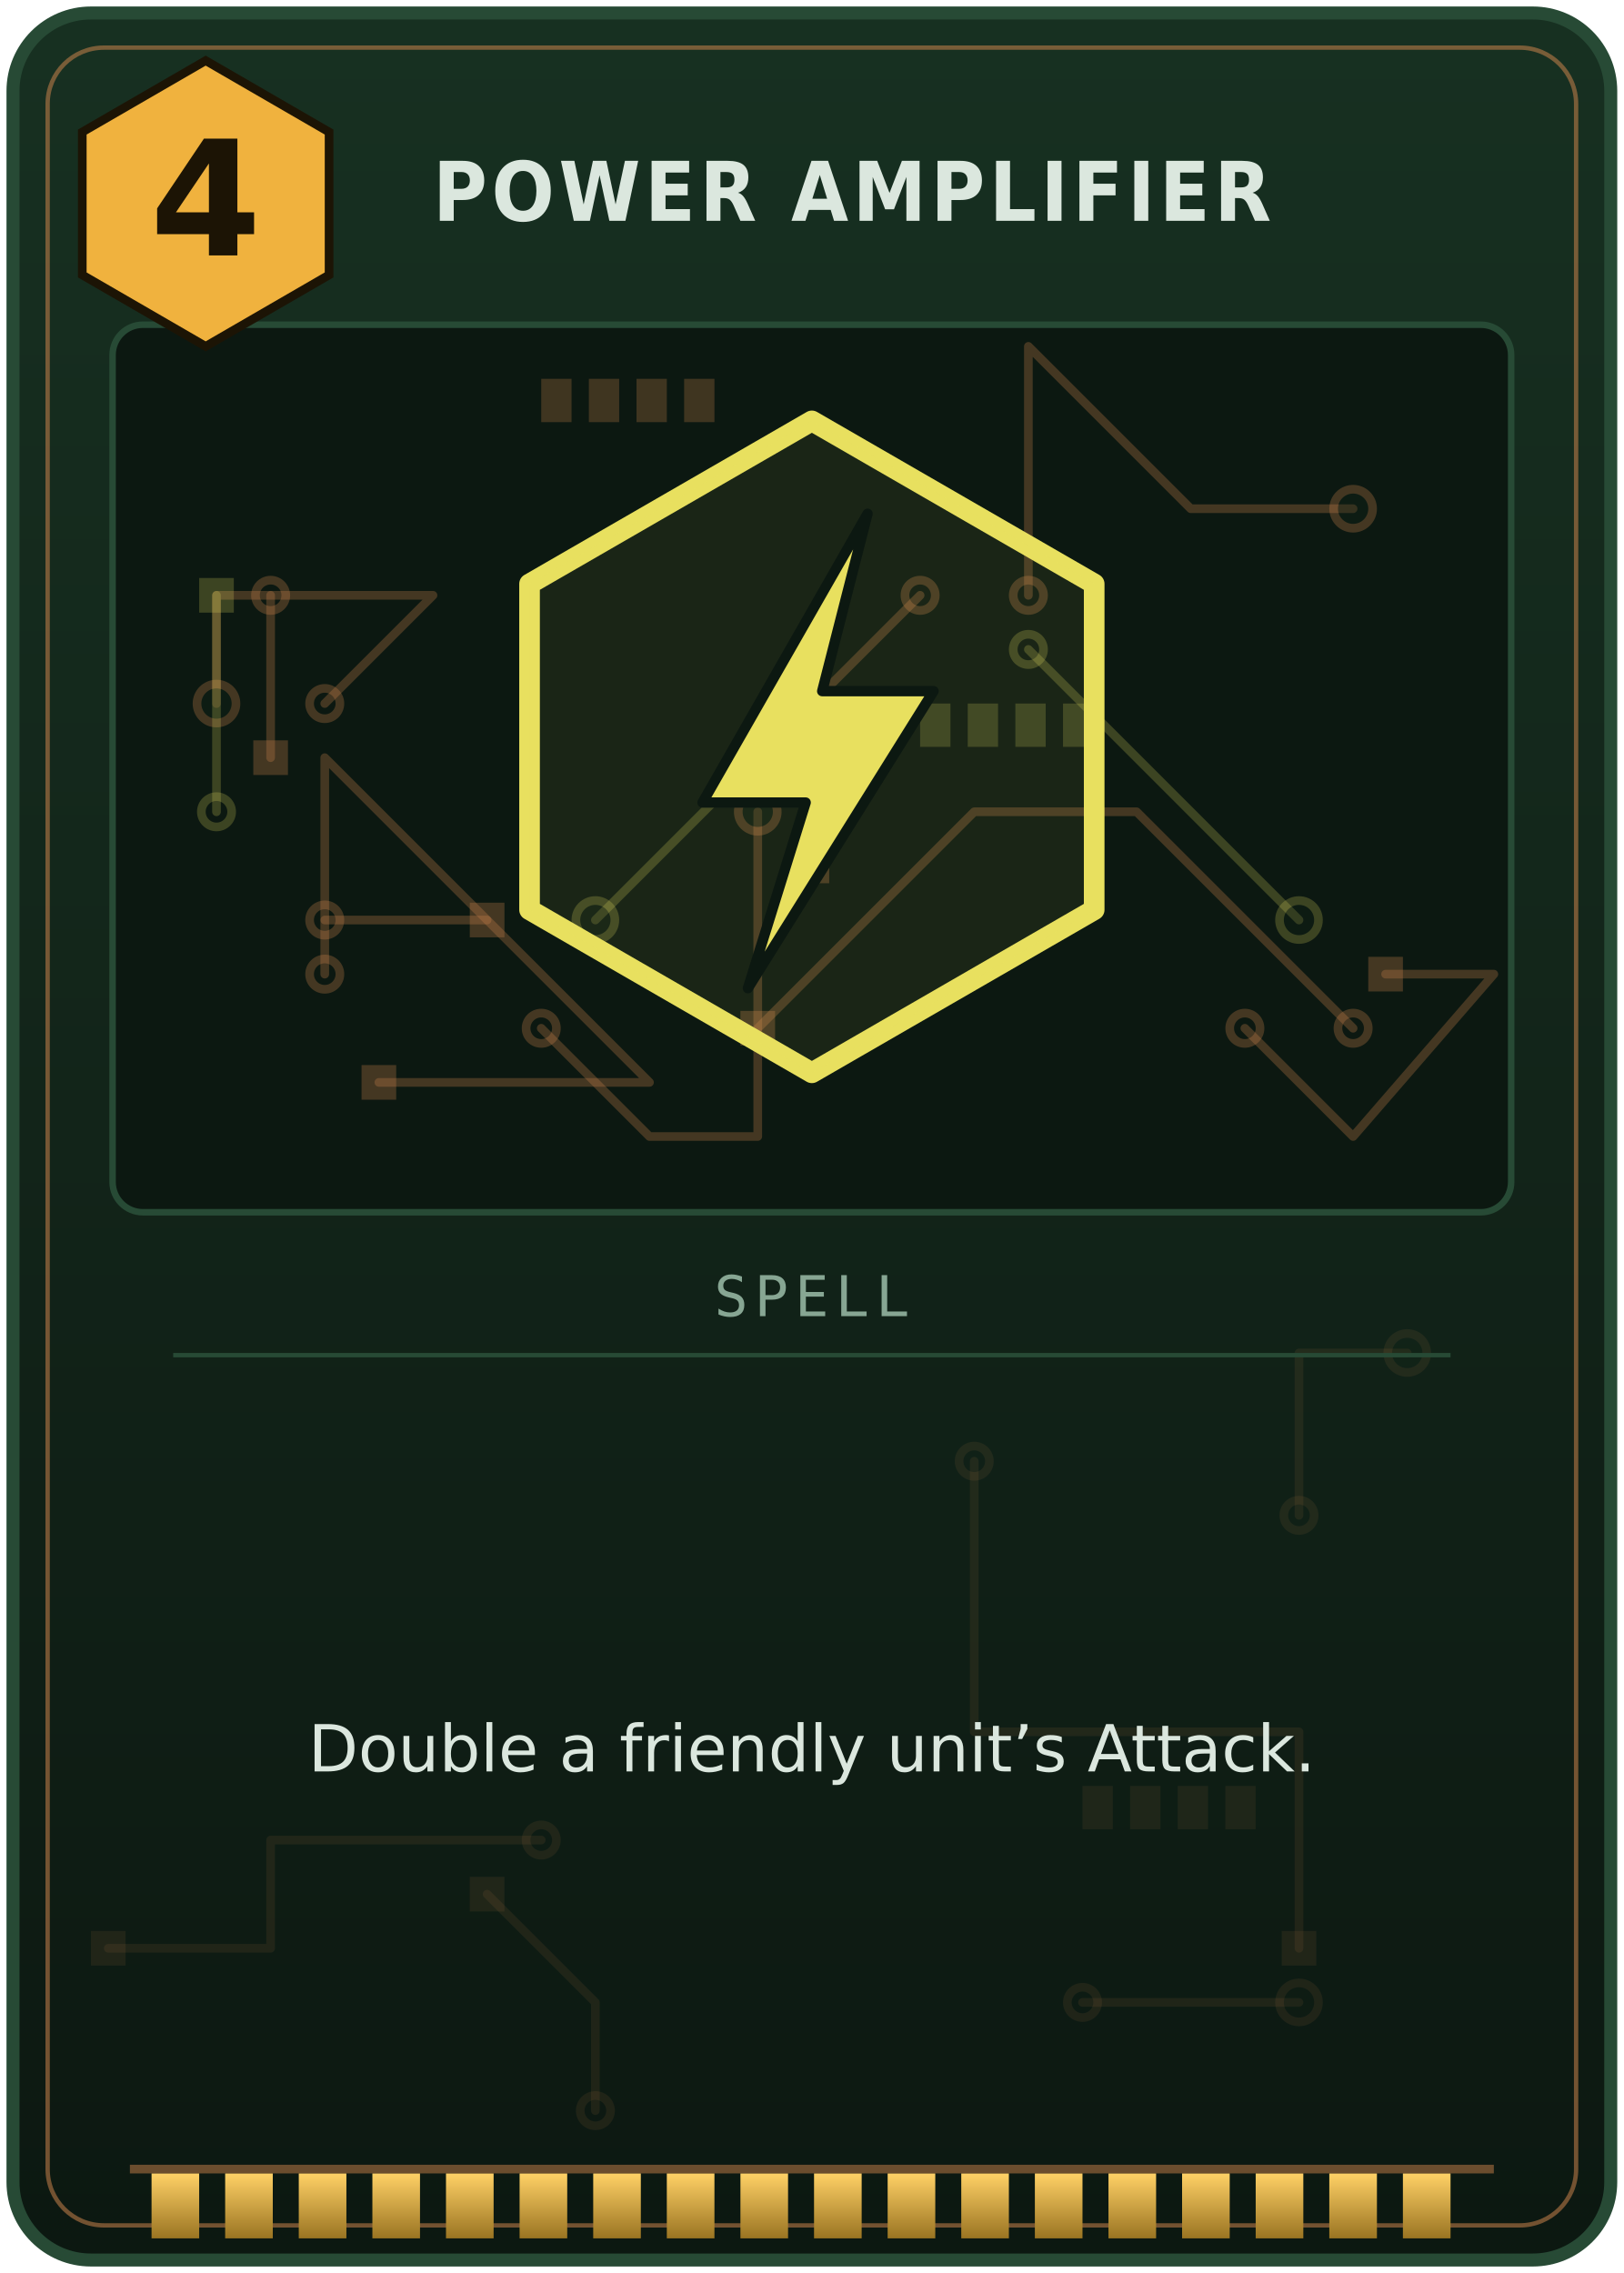
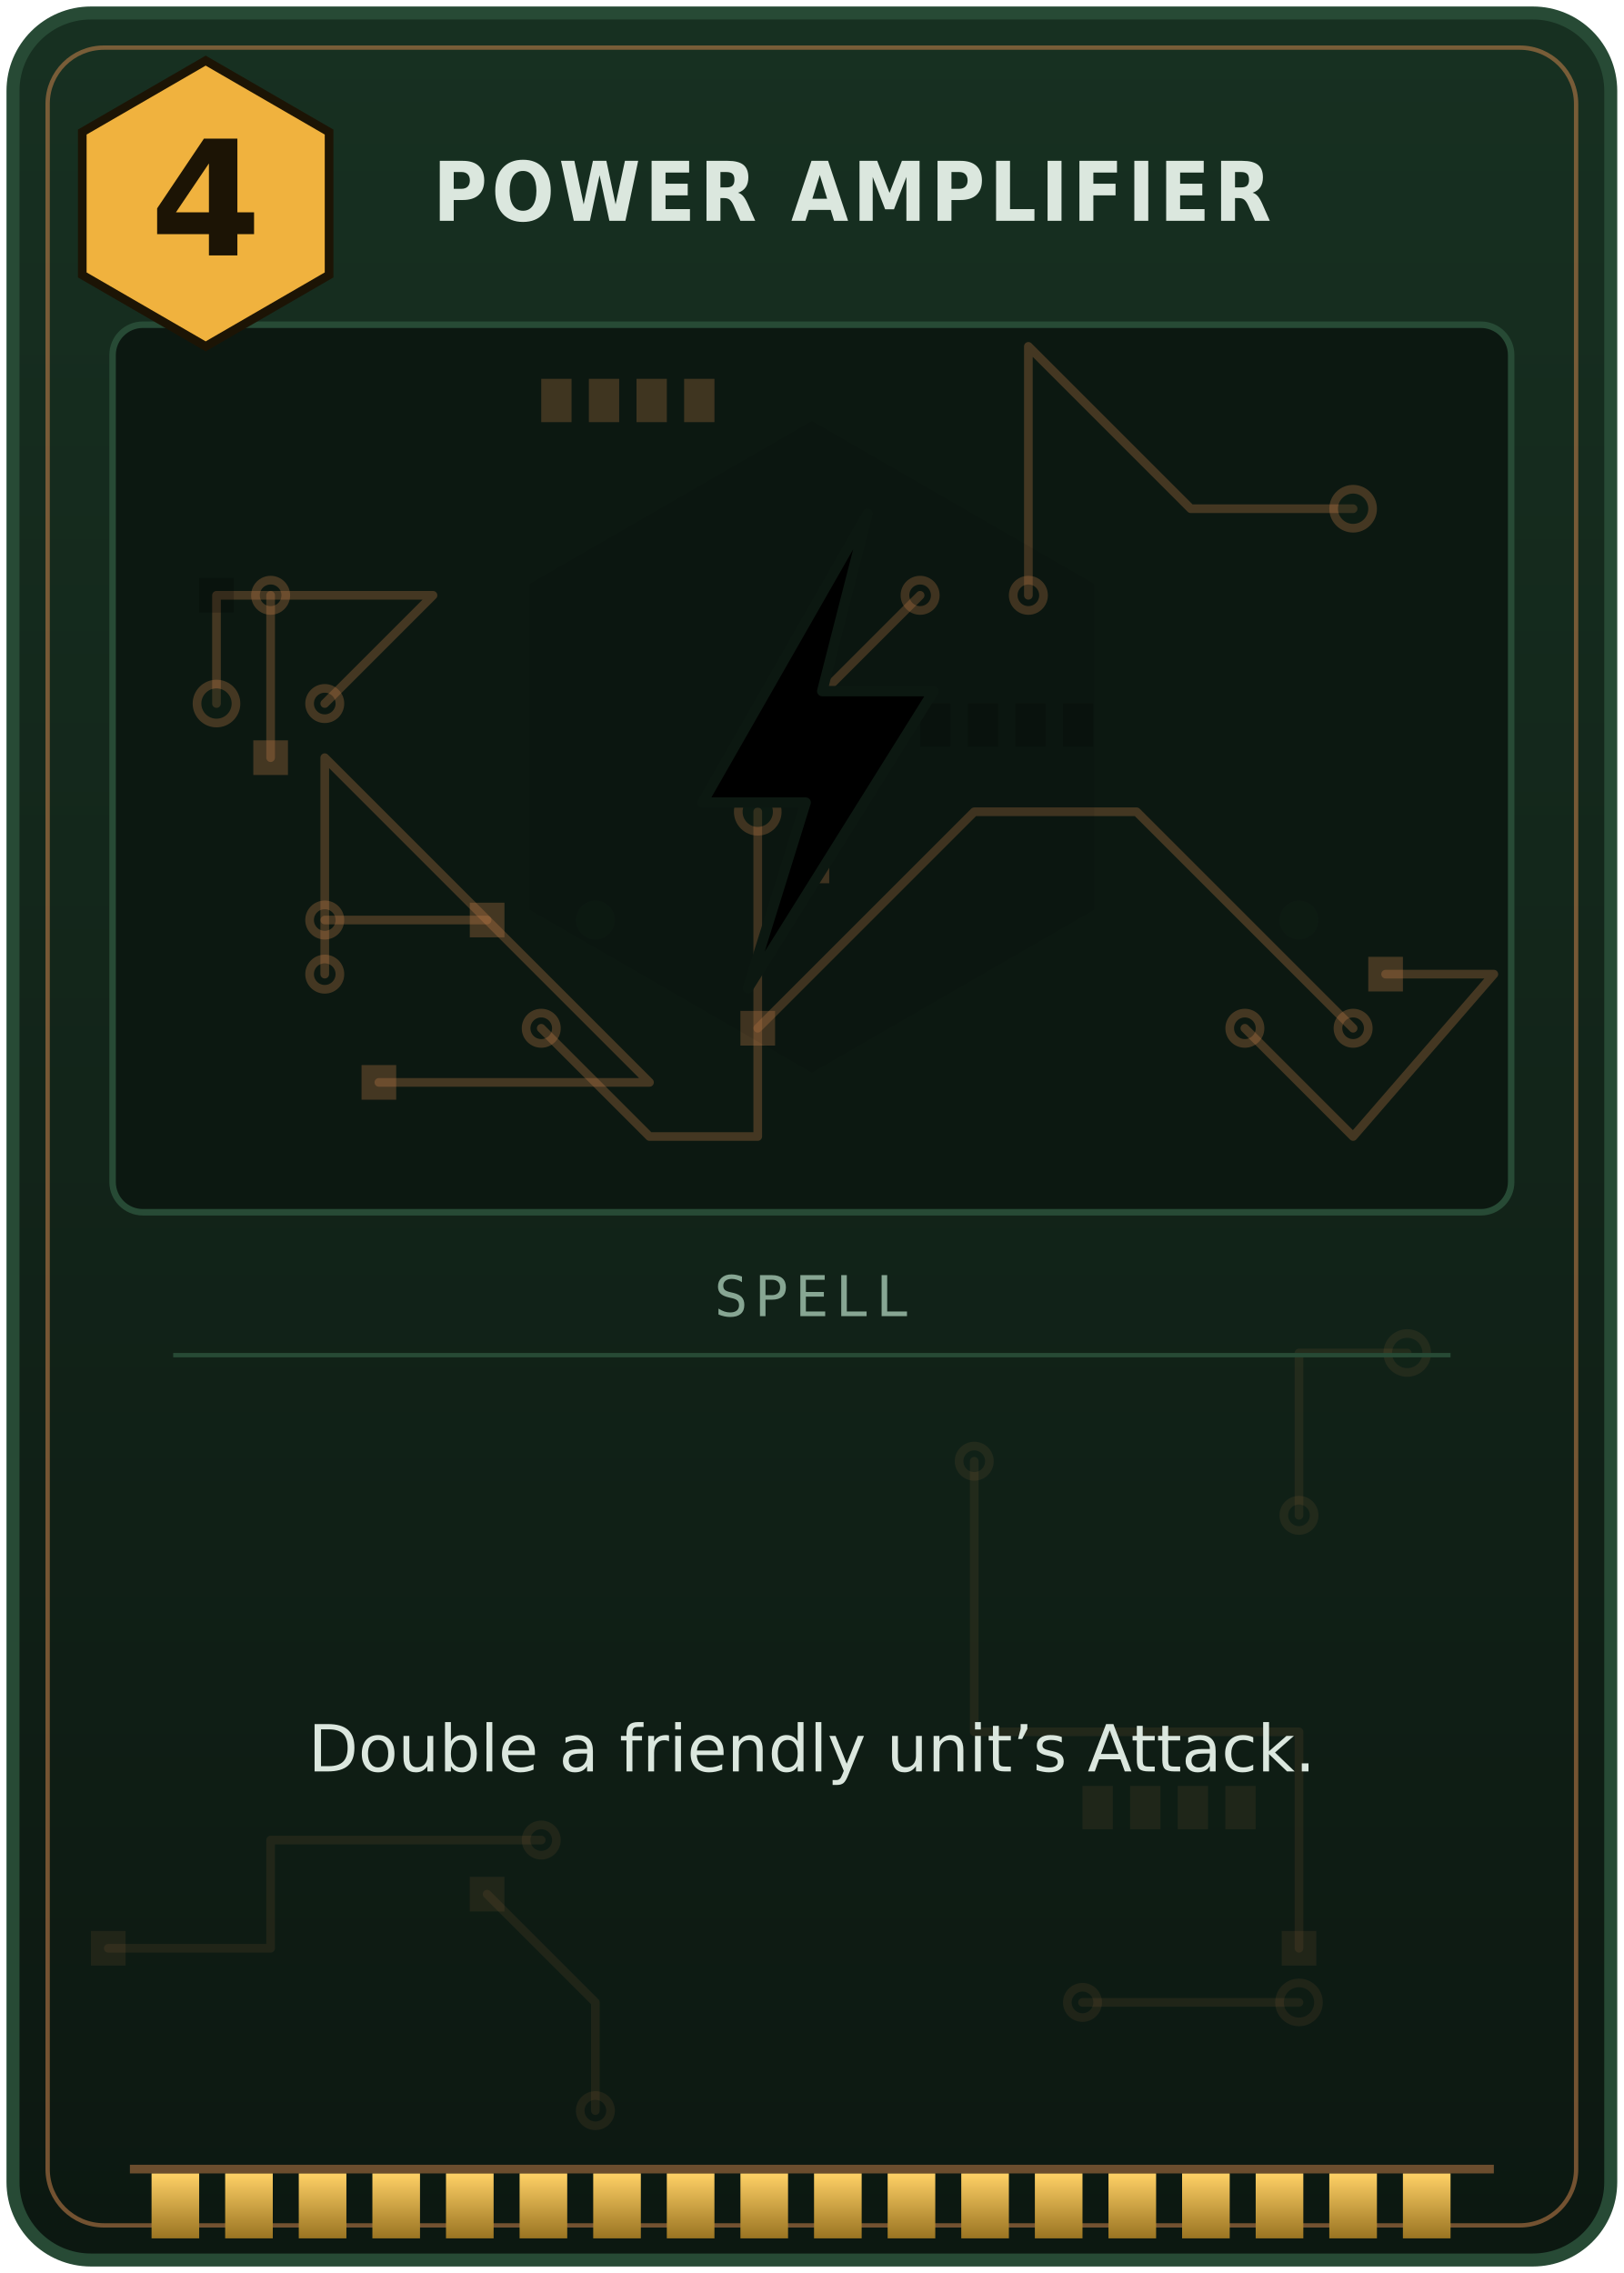
<svg xmlns="http://www.w3.org/2000/svg" width="750" height="1050" viewBox="0 0 750 1050">
  <defs>
    <linearGradient id="bggrad" x1="0" y1="0" x2="0" y2="1">
      <stop offset="0" stop-color="#173021" />
      <stop offset="0.5" stop-color="#122419" />
      <stop offset="1" stop-color="#0c1811" />
    </linearGradient>
    <linearGradient id="guldgrad" x1="0" y1="0" x2="0" y2="1">
      <stop offset="0" stop-color="#ffd166" />
      <stop offset="1" stop-color="#9a7422" />
    </linearGradient>
    <clipPath id="artclip">
      <rect x="52" y="150" width="646" height="410" rx="14" />
    </clipPath>
  </defs>
  <rect x="6" y="6" width="738" height="1038" rx="36" fill="url(#bggrad)" stroke="#274a35" stroke-width="6" />
  <rect x="22" y="22" width="706" height="1006" rx="26" fill="none" stroke="#c9814a" stroke-width="2" opacity="0.55" />
  <circle cx="275" cy="975" r="7" fill="none" stroke="#c9814a" stroke-width="4" opacity="0.1" />
  <path d="M 275 975 L 275 925 L 225 875" fill="none" stroke="#c9814a" stroke-width="4" stroke-linecap="round" stroke-linejoin="round" opacity="0.1" />
  <rect x="217" y="867" width="16" height="16" fill="#c9814a" opacity="0.1" />
  <circle cx="450" cy="675" r="7" fill="none" stroke="#c9814a" stroke-width="4" opacity="0.1" />
  <path d="M 450 675 L 450 800 L 600 800 L 600 900" fill="none" stroke="#c9814a" stroke-width="4" stroke-linecap="round" stroke-linejoin="round" opacity="0.1" />
  <rect x="592" y="892" width="16" height="16" fill="#c9814a" opacity="0.1" />
  <circle cx="500" cy="925" r="7" fill="none" stroke="#c9814a" stroke-width="4" opacity="0.1" />
  <path d="M 500 925 L 600 925" fill="none" stroke="#c9814a" stroke-width="4" stroke-linecap="round" stroke-linejoin="round" opacity="0.1" />
  <circle cx="600" cy="925" r="9" fill="#122419" stroke="#c9814a" stroke-width="4" opacity="0.1" />
  <circle cx="250" cy="850" r="7" fill="none" stroke="#c9814a" stroke-width="4" opacity="0.1" />
  <path d="M 250 850 L 125 850 L 125 900 L 50 900" fill="none" stroke="#c9814a" stroke-width="4" stroke-linecap="round" stroke-linejoin="round" opacity="0.1" />
  <rect x="42" y="892" width="16" height="16" fill="#c9814a" opacity="0.1" />
  <circle cx="600" cy="700" r="7" fill="none" stroke="#c9814a" stroke-width="4" opacity="0.1" />
  <path d="M 600 700 L 600 625 L 650 625" fill="none" stroke="#c9814a" stroke-width="4" stroke-linecap="round" stroke-linejoin="round" opacity="0.1" />
  <circle cx="650" cy="625" r="9" fill="#122419" stroke="#c9814a" stroke-width="4" opacity="0.1" />
  <rect x="500" y="825" width="14" height="20" fill="#c9814a" opacity="0.09" />
  <rect x="522" y="825" width="14" height="20" fill="#c9814a" opacity="0.09" />
  <rect x="544" y="825" width="14" height="20" fill="#c9814a" opacity="0.09" />
  <rect x="566" y="825" width="14" height="20" fill="#c9814a" opacity="0.09" />
  <g clip-path="url(#artclip)">
    <rect x="52" y="150" width="646" height="410" fill="#0c1811" />
    <circle cx="125" cy="275" r="7" fill="none" stroke="#c9814a" stroke-width="4" opacity="0.3" />
    <path d="M 125 275 L 125 350" fill="none" stroke="#c9814a" stroke-width="4" stroke-linecap="round" stroke-linejoin="round" opacity="0.3" />
    <rect x="117" y="342" width="16" height="16" fill="#c9814a" opacity="0.3" />
    <circle cx="150" cy="450" r="7" fill="none" stroke="#c9814a" stroke-width="4" opacity="0.3" />
    <path d="M 150 450 L 150 350 L 300 500 L 175 500" fill="none" stroke="#c9814a" stroke-width="4" stroke-linecap="round" stroke-linejoin="round" opacity="0.3" />
    <rect x="167" y="492" width="16" height="16" fill="#c9814a" opacity="0.3" />
    <circle cx="575" cy="475" r="7" fill="none" stroke="#c9814a" stroke-width="4" opacity="0.3" />
    <path d="M 575 475 L 625 525 L 690 450 L 640 450" fill="none" stroke="#c9814a" stroke-width="4" stroke-linecap="round" stroke-linejoin="round" opacity="0.3" />
    <rect x="632" y="442" width="16" height="16" fill="#c9814a" opacity="0.3" />
    <circle cx="625" cy="475" r="7" fill="none" stroke="#c9814a" stroke-width="4" opacity="0.3" />
    <path d="M 625 475 L 525 375 L 450 375 L 350 475" fill="none" stroke="#c9814a" stroke-width="4" stroke-linecap="round" stroke-linejoin="round" opacity="0.3" />
    <rect x="342" y="467" width="16" height="16" fill="#c9814a" opacity="0.3" />
    <circle cx="150" cy="325" r="7" fill="none" stroke="#c9814a" stroke-width="4" opacity="0.3" />
    <path d="M 150 325 L 200 275 L 100 275 L 100 325" fill="none" stroke="#c9814a" stroke-width="4" stroke-linecap="round" stroke-linejoin="round" opacity="0.3" />
    <circle cx="100" cy="325" r="9" fill="#122419" stroke="#c9814a" stroke-width="4" opacity="0.3" />
    <circle cx="475" cy="275" r="7" fill="none" stroke="#c9814a" stroke-width="4" opacity="0.3" />
    <path d="M 475 275 L 475 160 L 550 235 L 625 235" fill="none" stroke="#c9814a" stroke-width="4" stroke-linecap="round" stroke-linejoin="round" opacity="0.3" />
    <circle cx="625" cy="235" r="9" fill="#122419" stroke="#c9814a" stroke-width="4" opacity="0.3" />
    <circle cx="250" cy="475" r="7" fill="none" stroke="#c9814a" stroke-width="4" opacity="0.3" />
    <path d="M 250 475 L 300 525 L 350 525 L 350 375" fill="none" stroke="#c9814a" stroke-width="4" stroke-linecap="round" stroke-linejoin="round" opacity="0.3" />
    <circle cx="350" cy="375" r="9" fill="#122419" stroke="#c9814a" stroke-width="4" opacity="0.3" />
    <circle cx="425" cy="275" r="7" fill="none" stroke="#c9814a" stroke-width="4" opacity="0.3" />
    <path d="M 425 275 L 375 325 L 375 400" fill="none" stroke="#c9814a" stroke-width="4" stroke-linecap="round" stroke-linejoin="round" opacity="0.3" />
    <rect x="367" y="392" width="16" height="16" fill="#c9814a" opacity="0.3" />
    <circle cx="150" cy="425" r="7" fill="none" stroke="#c9814a" stroke-width="4" opacity="0.3" />
    <path d="M 150 425 L 225 425" fill="none" stroke="#c9814a" stroke-width="4" stroke-linecap="round" stroke-linejoin="round" opacity="0.3" />
    <rect x="217" y="417" width="16" height="16" fill="#c9814a" opacity="0.3" />
    <rect x="250" y="175" width="14" height="20" fill="#c9814a" opacity="0.27" />
    <rect x="272" y="175" width="14" height="20" fill="#c9814a" opacity="0.27" />
    <rect x="294" y="175" width="14" height="20" fill="#c9814a" opacity="0.27" />
    <rect x="316" y="175" width="14" height="20" fill="#c9814a" opacity="0.27" />
-     <circle cx="100" cy="375" r="7" fill="none" stroke="#e8e05f" stroke-width="4" opacity="0.22" />
-     <path d="M 100 375 L 100 275" fill="none" stroke="#e8e05f" stroke-width="4" stroke-linecap="round" stroke-linejoin="round" opacity="0.22" />
-     <rect x="92" y="267" width="16" height="16" fill="#e8e05f" opacity="0.22" />
-     <circle cx="375" cy="325" r="7" fill="none" stroke="#e8e05f" stroke-width="4" opacity="0.22" />
-     <path d="M 375 325 L 275 425" fill="none" stroke="#e8e05f" stroke-width="4" stroke-linecap="round" stroke-linejoin="round" opacity="0.22" />
-     <circle cx="275" cy="425" r="9" fill="#122419" stroke="#e8e05f" stroke-width="4" opacity="0.22" />
-     <circle cx="475" cy="300" r="7" fill="none" stroke="#e8e05f" stroke-width="4" opacity="0.22" />
-     <path d="M 475 300 L 600 425" fill="none" stroke="#e8e05f" stroke-width="4" stroke-linecap="round" stroke-linejoin="round" opacity="0.22" />
-     <circle cx="600" cy="425" r="9" fill="#122419" stroke="#e8e05f" stroke-width="4" opacity="0.22" />
-     <rect x="425" y="325" width="14" height="20" fill="#e8e05f" opacity="0.198" />
-     <rect x="447" y="325" width="14" height="20" fill="#e8e05f" opacity="0.198" />
-     <rect x="469" y="325" width="14" height="20" fill="#e8e05f" opacity="0.198" />
-     <rect x="491" y="325" width="14" height="20" fill="#e8e05f" opacity="0.198" />
+     <circle cx="100" cy="375" r="7" fill="none" stroke="undefined" stroke-width="4" opacity="0.22" />
+     <path d="M 100 375 L 100 275" fill="none" stroke="undefined" stroke-width="4" stroke-linecap="round" stroke-linejoin="round" opacity="0.22" />
+     <rect x="92" y="267" width="16" height="16" fill="undefined" opacity="0.22" />
+     <circle cx="375" cy="325" r="7" fill="none" stroke="undefined" stroke-width="4" opacity="0.22" />
+     <path d="M 375 325 L 275 425" fill="none" stroke="undefined" stroke-width="4" stroke-linecap="round" stroke-linejoin="round" opacity="0.22" />
+     <circle cx="275" cy="425" r="9" fill="#122419" stroke="undefined" stroke-width="4" opacity="0.22" />
+     <circle cx="475" cy="300" r="7" fill="none" stroke="undefined" stroke-width="4" opacity="0.22" />
+     <path d="M 475 300 L 600 425" fill="none" stroke="undefined" stroke-width="4" stroke-linecap="round" stroke-linejoin="round" opacity="0.22" />
+     <circle cx="600" cy="425" r="9" fill="#122419" stroke="undefined" stroke-width="4" opacity="0.22" />
+     <rect x="425" y="325" width="14" height="20" fill="undefined" opacity="0.198" />
+     <rect x="447" y="325" width="14" height="20" fill="undefined" opacity="0.198" />
+     <rect x="469" y="325" width="14" height="20" fill="undefined" opacity="0.198" />
+     <rect x="491" y="325" width="14" height="20" fill="undefined" opacity="0.198" />
    <g transform="translate(375 345) scale(0.953) translate(-375 -345)">
-       <polygon points="511.832,266 511.832,424 375,503 238.168,424 238.168,266 375,187" fill="none" stroke="#e8e05f" stroke-width="10" stroke-linejoin="round" />
-       <polygon points="511.832,266 511.832,424 375,503 238.168,424 238.168,266 375,187" fill="#e8e05f" opacity="0.07" />
-       <path d="M 402 232 L 322 372 L 372 372 L 344 462 L 434 318 L 380 318 Z" fill="#e8e05f" stroke="#0c1811" stroke-width="5" stroke-linejoin="round" />
+       <polygon points="511.832,266 511.832,424 375,503 238.168,424 238.168,266 375,187" fill="none" stroke="undefined" stroke-width="10" stroke-linejoin="round" />
+       <polygon points="511.832,266 511.832,424 375,503 238.168,424 238.168,266 375,187" fill="undefined" opacity="0.07" />
+       <path d="M 402 232 L 322 372 L 372 372 L 344 462 L 434 318 L 380 318 Z" fill="undefined" stroke="#0c1811" stroke-width="5" stroke-linejoin="round" />
    </g>
  </g>
  <rect x="52" y="150" width="646" height="410" rx="14" fill="none" stroke="#274a35" stroke-width="3" />
  <text x="200" y="102" font-family="DejaVu Sans Condensed" font-weight="bold" font-size="38" letter-spacing="2" fill="#dbe7de">POWER AMPLIFIER</text>
  <polygon points="95,28 152,61 152,127 95,160 38,127 38,61" fill="#f0b23e" stroke="#1c1405" stroke-width="4" />
  <text x="95" y="118" text-anchor="middle" font-family="DejaVu Sans" font-weight="bold" font-size="74" fill="#1c1405">4</text>
  <text x="375" y="608" text-anchor="middle" font-family="DejaVu Sans Mono" font-size="26" letter-spacing="3" fill="#87a693">SPELL</text>
  <line x1="80" y1="626" x2="670" y2="626" stroke="#274a35" stroke-width="2" />
  <text x="375" y="818.3" text-anchor="middle" font-family="DejaVu Sans" font-size="30" fill="#dbe7de">Double a friendly unit’s Attack.</text>
  <rect x="70" y="1004" width="22" height="30" fill="url(#guldgrad)" />
  <rect x="104" y="1004" width="22" height="30" fill="url(#guldgrad)" />
  <rect x="138" y="1004" width="22" height="30" fill="url(#guldgrad)" />
  <rect x="172" y="1004" width="22" height="30" fill="url(#guldgrad)" />
  <rect x="206" y="1004" width="22" height="30" fill="url(#guldgrad)" />
  <rect x="240" y="1004" width="22" height="30" fill="url(#guldgrad)" />
  <rect x="274" y="1004" width="22" height="30" fill="url(#guldgrad)" />
  <rect x="308" y="1004" width="22" height="30" fill="url(#guldgrad)" />
  <rect x="342" y="1004" width="22" height="30" fill="url(#guldgrad)" />
  <rect x="376" y="1004" width="22" height="30" fill="url(#guldgrad)" />
  <rect x="410" y="1004" width="22" height="30" fill="url(#guldgrad)" />
  <rect x="444" y="1004" width="22" height="30" fill="url(#guldgrad)" />
  <rect x="478" y="1004" width="22" height="30" fill="url(#guldgrad)" />
  <rect x="512" y="1004" width="22" height="30" fill="url(#guldgrad)" />
  <rect x="546" y="1004" width="22" height="30" fill="url(#guldgrad)" />
  <rect x="580" y="1004" width="22" height="30" fill="url(#guldgrad)" />
  <rect x="614" y="1004" width="22" height="30" fill="url(#guldgrad)" />
  <rect x="648" y="1004" width="22" height="30" fill="url(#guldgrad)" />
  <rect x="60" y="1000" width="630" height="4" fill="#c9814a" opacity="0.5" />
</svg>
